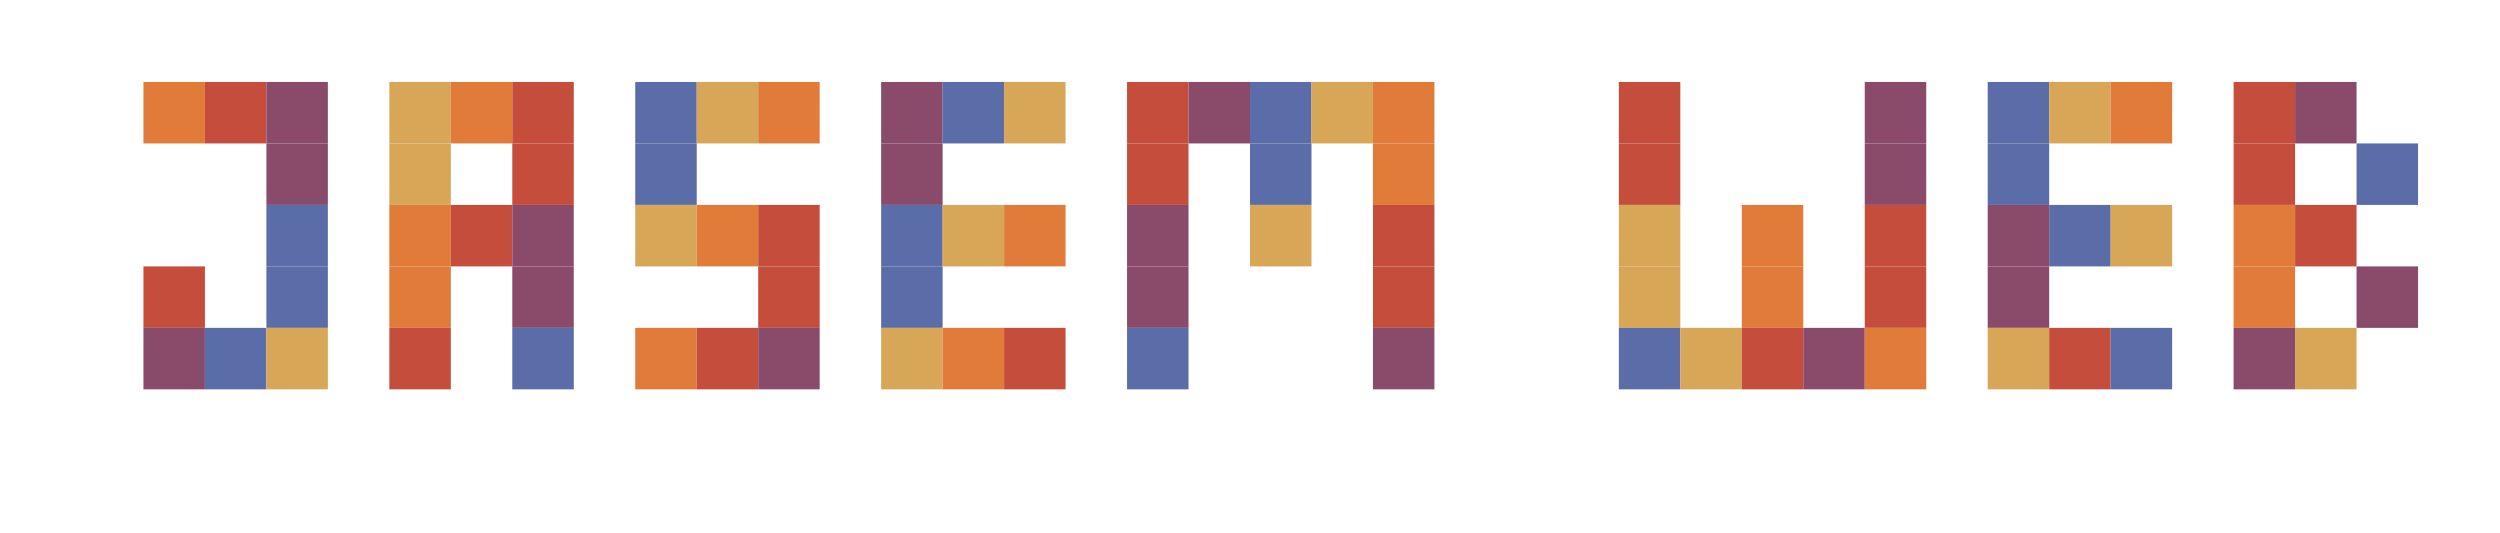
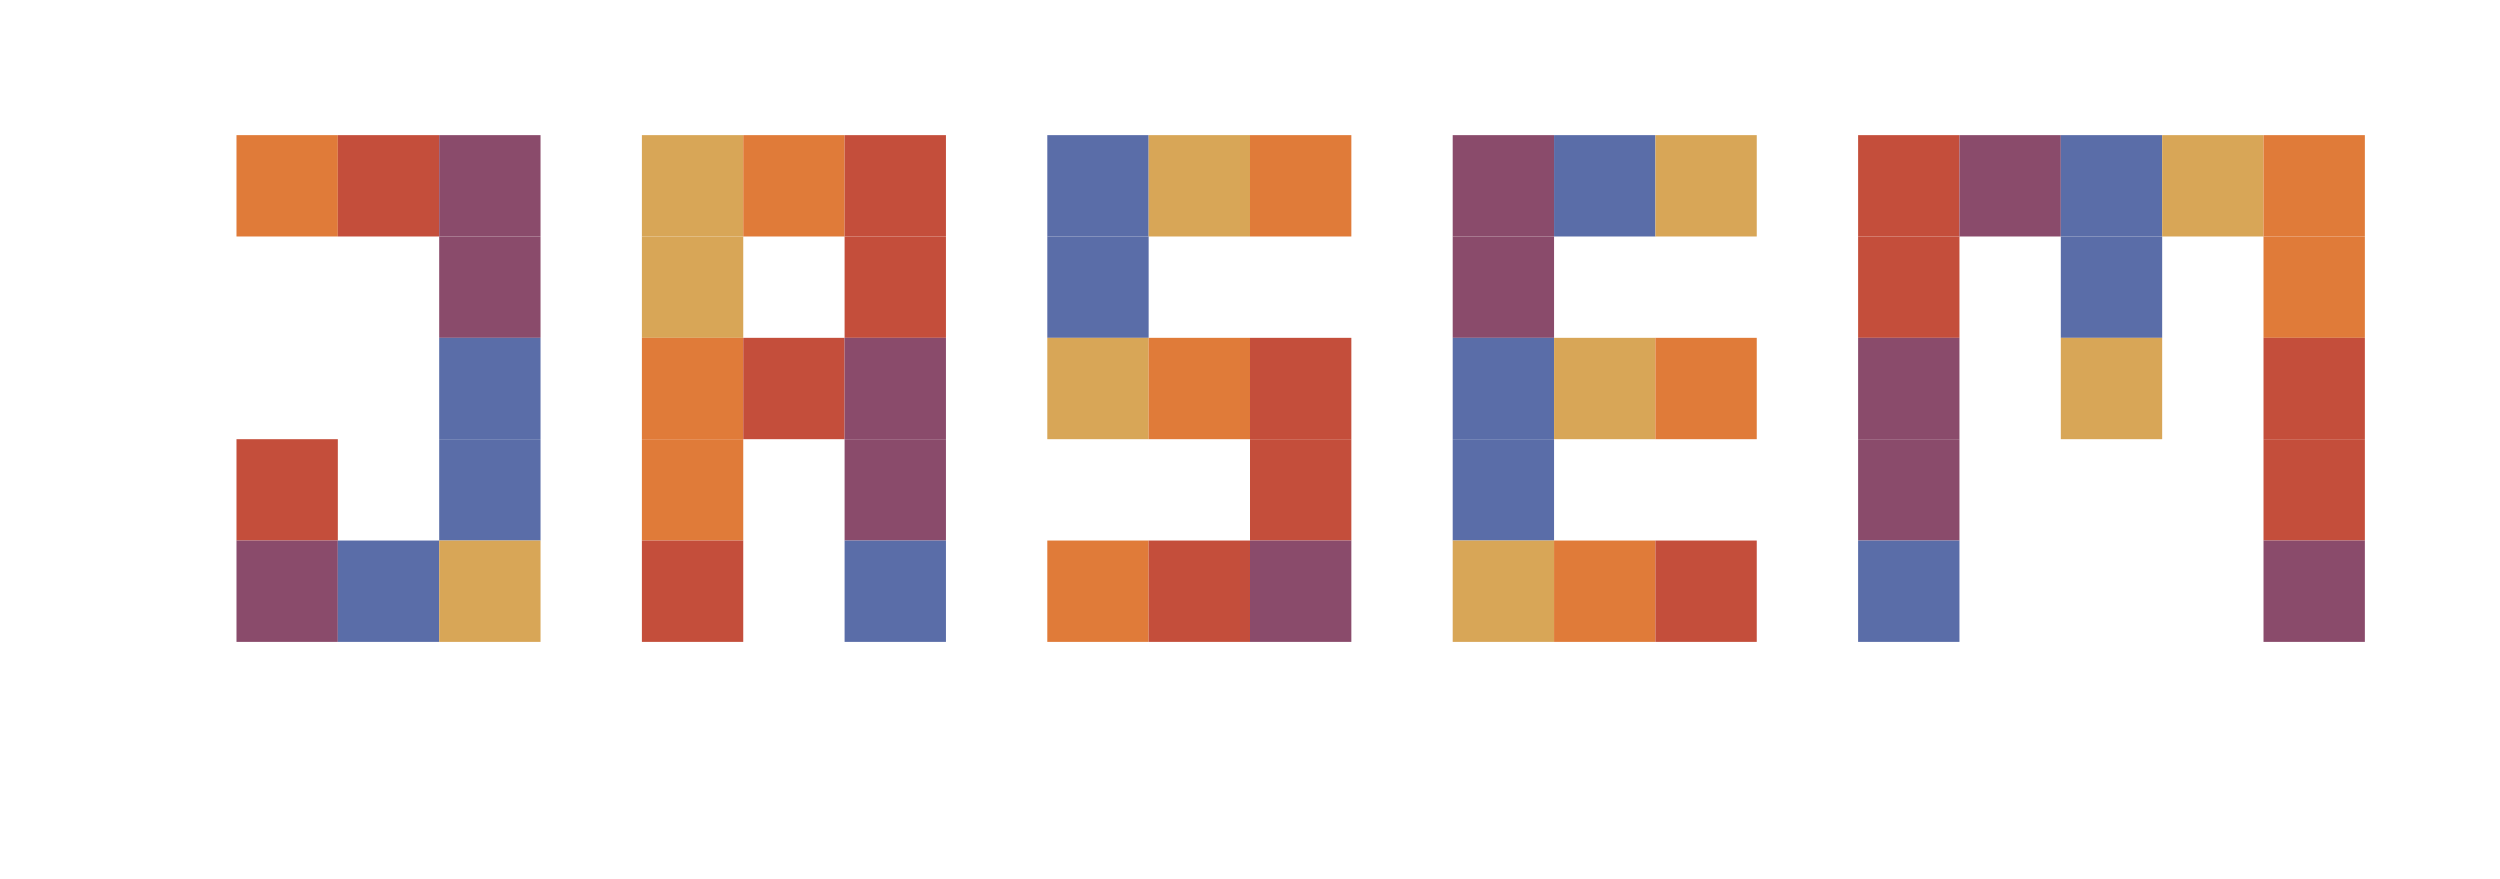
- <svg xmlns="http://www.w3.org/2000/svg" viewBox="0 0 732 156" width="732" height="156" role="img" aria-label="jasem web">
+ <svg xmlns="http://www.w3.org/2000/svg" viewBox="0 0 444 156" width="444" height="156" role="img" aria-label="jasem">
  <rect x="42" y="24" width="18" height="18" fill="#E07B39" />
  <rect x="60" y="24" width="18" height="18" fill="#C44E3B" />
  <rect x="78" y="24" width="18" height="18" fill="#8A4B6B" />
  <rect x="78" y="42" width="18" height="18" fill="#8A4B6B" />
  <rect x="114" y="24" width="18" height="18" fill="#D8A657" />
  <rect x="114" y="42" width="18" height="18" fill="#D8A657" />
  <rect x="132" y="24" width="18" height="18" fill="#E07B39" />
  <rect x="150" y="24" width="18" height="18" fill="#C44E3B" />
  <rect x="150" y="42" width="18" height="18" fill="#C44E3B" />
  <rect x="186" y="24" width="18" height="18" fill="#5A6DA8" />
  <rect x="186" y="42" width="18" height="18" fill="#5A6DA8" />
  <rect x="204" y="24" width="18" height="18" fill="#D8A657" />
  <rect x="222" y="24" width="18" height="18" fill="#E07B39" />
  <rect x="258" y="24" width="18" height="18" fill="#8A4B6B" />
  <rect x="258" y="42" width="18" height="18" fill="#8A4B6B" />
  <rect x="276" y="24" width="18" height="18" fill="#5A6DA8" />
  <rect x="294" y="24" width="18" height="18" fill="#D8A657" />
  <rect x="330" y="24" width="18" height="18" fill="#C44E3B" />
  <rect x="330" y="42" width="18" height="18" fill="#C44E3B" />
  <rect x="348" y="24" width="18" height="18" fill="#8A4B6B" />
  <rect x="366" y="24" width="18" height="18" fill="#5A6DA8" />
  <rect x="366" y="42" width="18" height="18" fill="#5A6DA8" />
  <rect x="384" y="24" width="18" height="18" fill="#D8A657" />
  <rect x="402" y="24" width="18" height="18" fill="#E07B39" />
  <rect x="402" y="42" width="18" height="18" fill="#E07B39" />
-   <rect x="474" y="24" width="18" height="18" fill="#C44E3B" />
-   <rect x="474" y="42" width="18" height="18" fill="#C44E3B" />
-   <rect x="546" y="24" width="18" height="18" fill="#8A4B6B" />
-   <rect x="546" y="42" width="18" height="18" fill="#8A4B6B" />
-   <rect x="582" y="24" width="18" height="18" fill="#5A6DA8" />
-   <rect x="582" y="42" width="18" height="18" fill="#5A6DA8" />
-   <rect x="600" y="24" width="18" height="18" fill="#D8A657" />
-   <rect x="618" y="24" width="18" height="18" fill="#E07B39" />
-   <rect x="654" y="24" width="18" height="18" fill="#C44E3B" />
-   <rect x="654" y="42" width="18" height="18" fill="#C44E3B" />
-   <rect x="672" y="24" width="18" height="18" fill="#8A4B6B" />
-   <rect x="690" y="42" width="18" height="18" fill="#5A6DA8" />
  <rect x="42" y="78" width="18" height="18" fill="#C44E3B" />
  <rect x="78" y="60" width="18" height="18" fill="#5A6DA8" />
  <rect x="78" y="78" width="18" height="18" fill="#5A6DA8" />
  <rect x="114" y="60" width="18" height="18" fill="#E07B39" />
  <rect x="114" y="78" width="18" height="18" fill="#E07B39" />
  <rect x="132" y="60" width="18" height="18" fill="#C44E3B" />
  <rect x="150" y="60" width="18" height="18" fill="#8A4B6B" />
  <rect x="150" y="78" width="18" height="18" fill="#8A4B6B" />
  <rect x="186" y="60" width="18" height="18" fill="#D8A657" />
  <rect x="204" y="60" width="18" height="18" fill="#E07B39" />
  <rect x="222" y="60" width="18" height="18" fill="#C44E3B" />
  <rect x="222" y="78" width="18" height="18" fill="#C44E3B" />
  <rect x="258" y="60" width="18" height="18" fill="#5A6DA8" />
  <rect x="258" y="78" width="18" height="18" fill="#5A6DA8" />
  <rect x="276" y="60" width="18" height="18" fill="#D8A657" />
  <rect x="294" y="60" width="18" height="18" fill="#E07B39" />
  <rect x="330" y="60" width="18" height="18" fill="#8A4B6B" />
  <rect x="330" y="78" width="18" height="18" fill="#8A4B6B" />
  <rect x="366" y="60" width="18" height="18" fill="#D8A657" />
  <rect x="402" y="60" width="18" height="18" fill="#C44E3B" />
  <rect x="402" y="78" width="18" height="18" fill="#C44E3B" />
-   <rect x="474" y="60" width="18" height="18" fill="#D8A657" />
-   <rect x="474" y="78" width="18" height="18" fill="#D8A657" />
-   <rect x="510" y="60" width="18" height="18" fill="#E07B39" />
-   <rect x="510" y="78" width="18" height="18" fill="#E07B39" />
-   <rect x="546" y="60" width="18" height="18" fill="#C44E3B" />
-   <rect x="546" y="78" width="18" height="18" fill="#C44E3B" />
-   <rect x="582" y="60" width="18" height="18" fill="#8A4B6B" />
-   <rect x="582" y="78" width="18" height="18" fill="#8A4B6B" />
-   <rect x="600" y="60" width="18" height="18" fill="#5A6DA8" />
-   <rect x="618" y="60" width="18" height="18" fill="#D8A657" />
-   <rect x="654" y="60" width="18" height="18" fill="#E07B39" />
-   <rect x="654" y="78" width="18" height="18" fill="#E07B39" />
-   <rect x="672" y="60" width="18" height="18" fill="#C44E3B" />
-   <rect x="690" y="78" width="18" height="18" fill="#8A4B6B" />
  <rect x="42" y="96" width="18" height="18" fill="#8A4B6B" />
  <rect x="60" y="96" width="18" height="18" fill="#5A6DA8" />
  <rect x="78" y="96" width="18" height="18" fill="#D8A657" />
  <rect x="114" y="96" width="18" height="18" fill="#C44E3B" />
  <rect x="150" y="96" width="18" height="18" fill="#5A6DA8" />
  <rect x="186" y="96" width="18" height="18" fill="#E07B39" />
  <rect x="204" y="96" width="18" height="18" fill="#C44E3B" />
  <rect x="222" y="96" width="18" height="18" fill="#8A4B6B" />
  <rect x="258" y="96" width="18" height="18" fill="#D8A657" />
  <rect x="276" y="96" width="18" height="18" fill="#E07B39" />
  <rect x="294" y="96" width="18" height="18" fill="#C44E3B" />
  <rect x="330" y="96" width="18" height="18" fill="#5A6DA8" />
  <rect x="402" y="96" width="18" height="18" fill="#8A4B6B" />
-   <rect x="474" y="96" width="18" height="18" fill="#5A6DA8" />
-   <rect x="492" y="96" width="18" height="18" fill="#D8A657" />
-   <rect x="510" y="96" width="18" height="18" fill="#C44E3B" />
-   <rect x="528" y="96" width="18" height="18" fill="#8A4B6B" />
-   <rect x="546" y="96" width="18" height="18" fill="#E07B39" />
-   <rect x="582" y="96" width="18" height="18" fill="#D8A657" />
-   <rect x="600" y="96" width="18" height="18" fill="#C44E3B" />
-   <rect x="618" y="96" width="18" height="18" fill="#5A6DA8" />
-   <rect x="654" y="96" width="18" height="18" fill="#8A4B6B" />
-   <rect x="672" y="96" width="18" height="18" fill="#D8A657" />
</svg>
